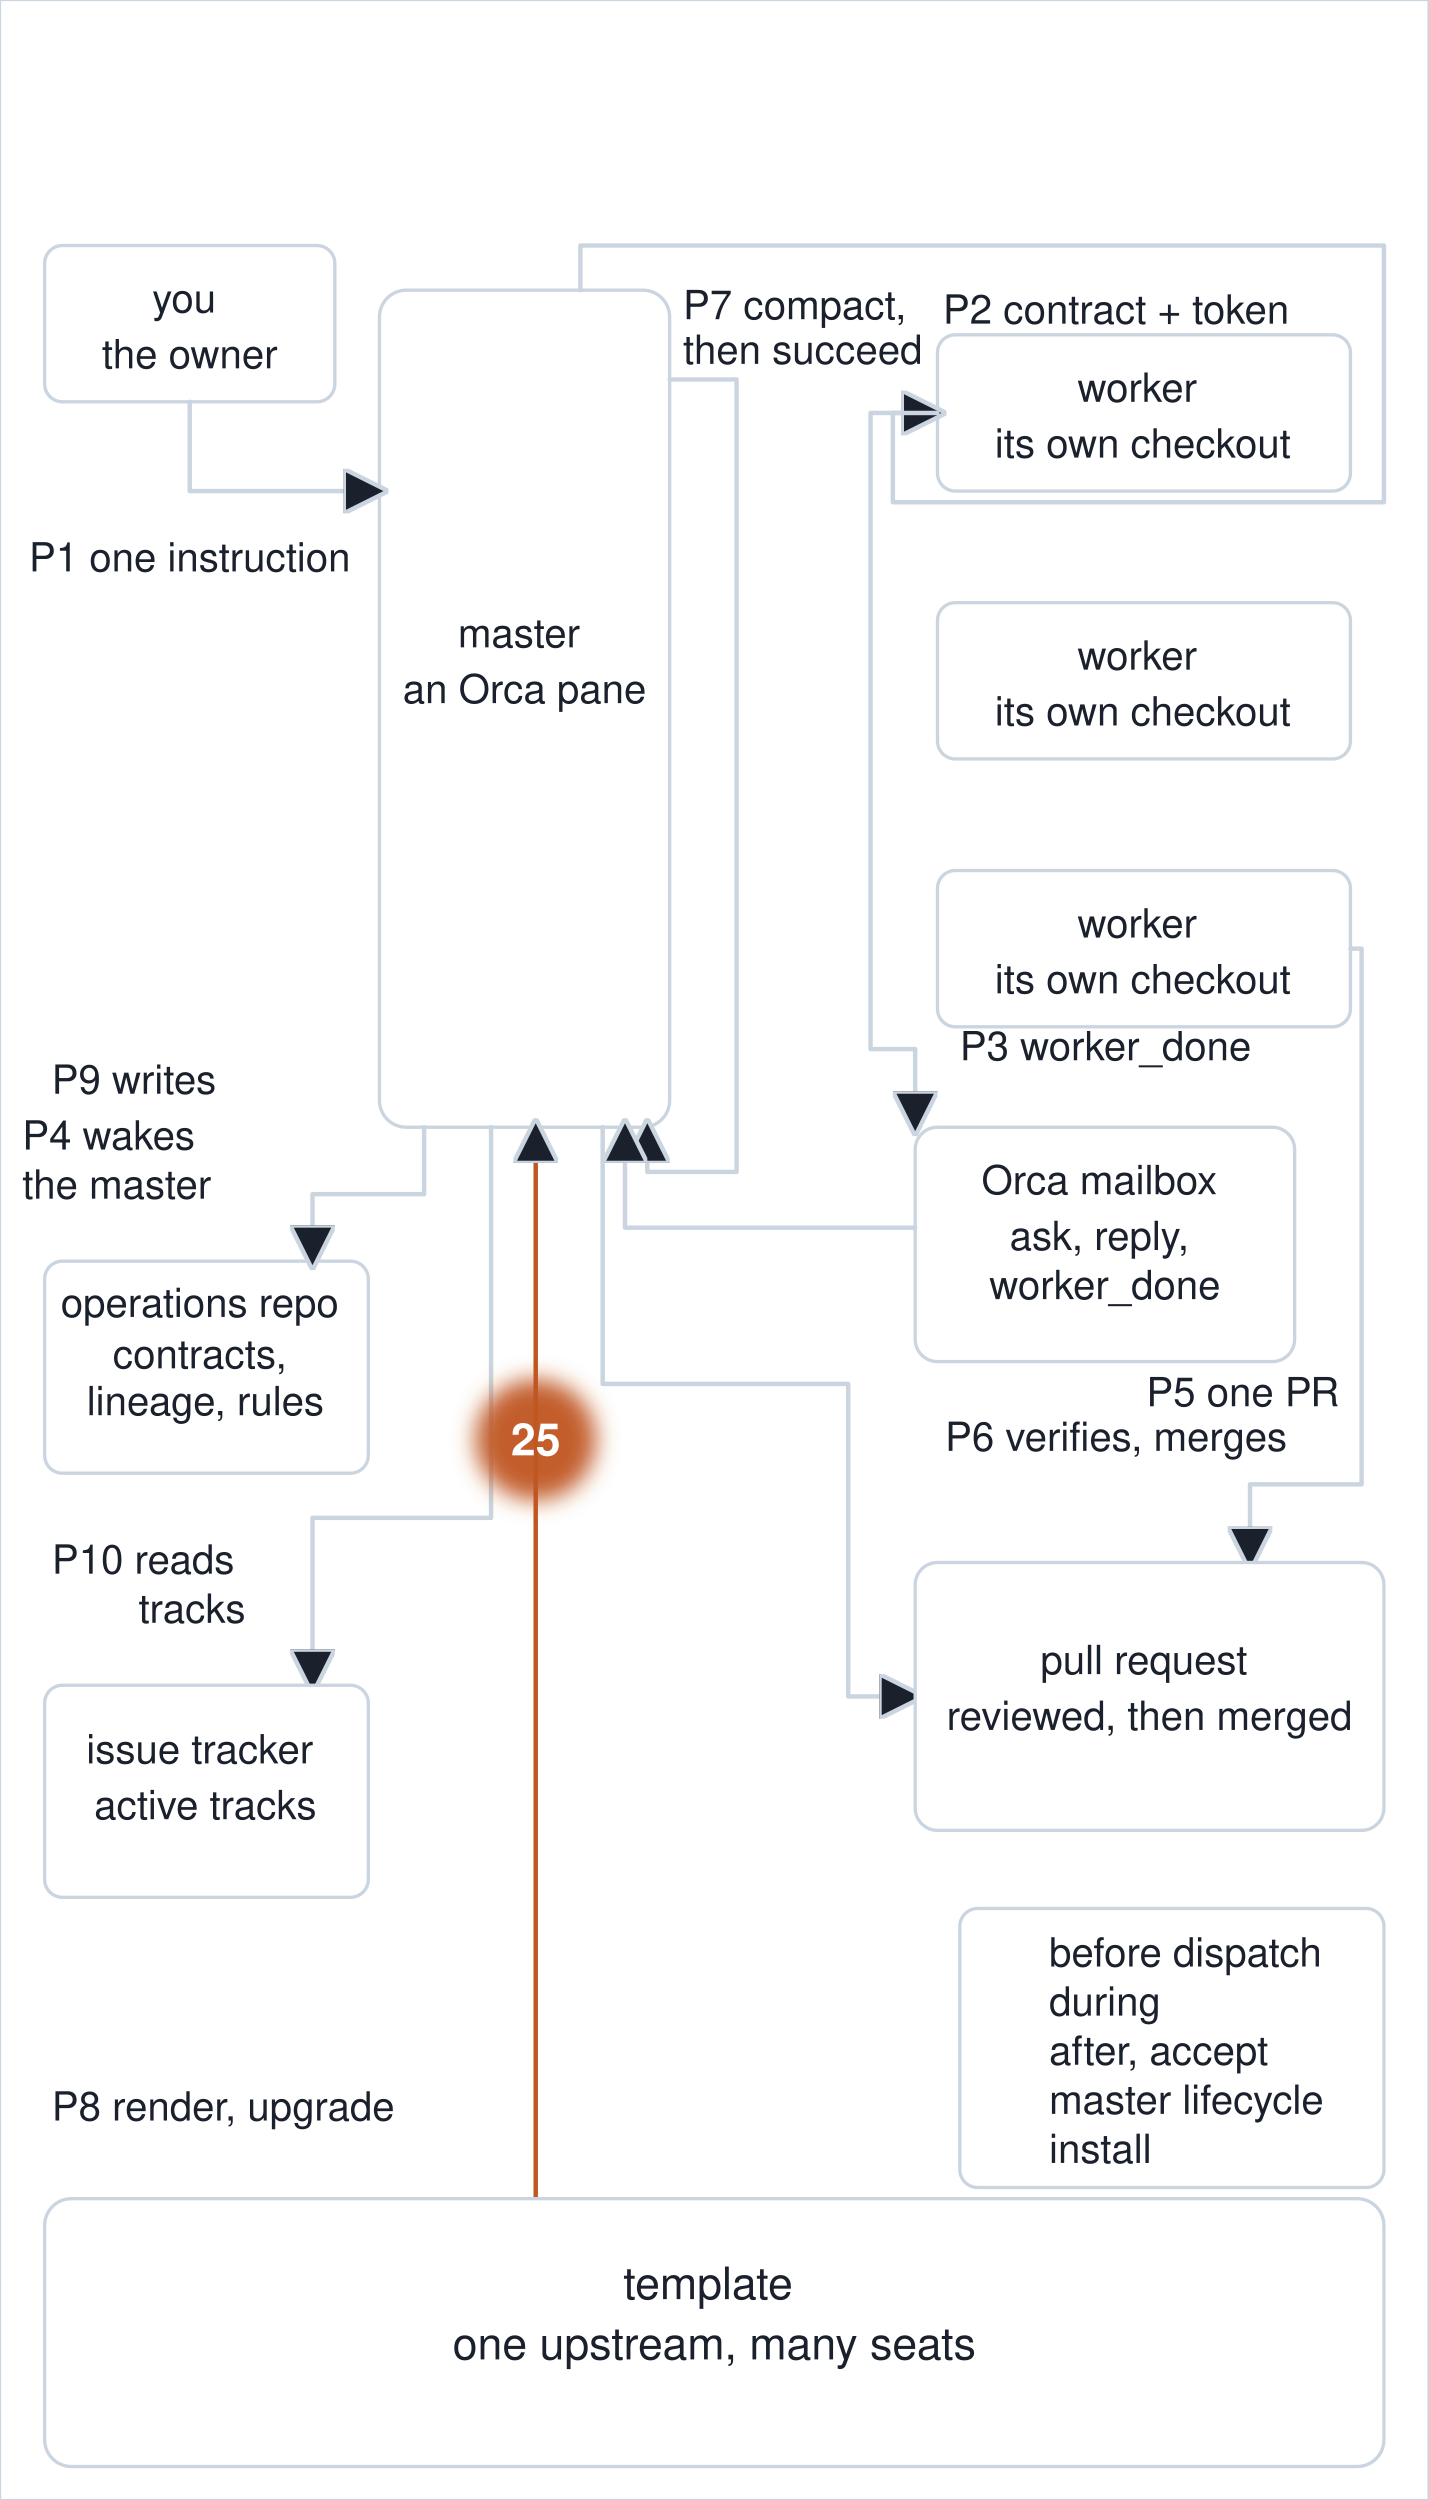
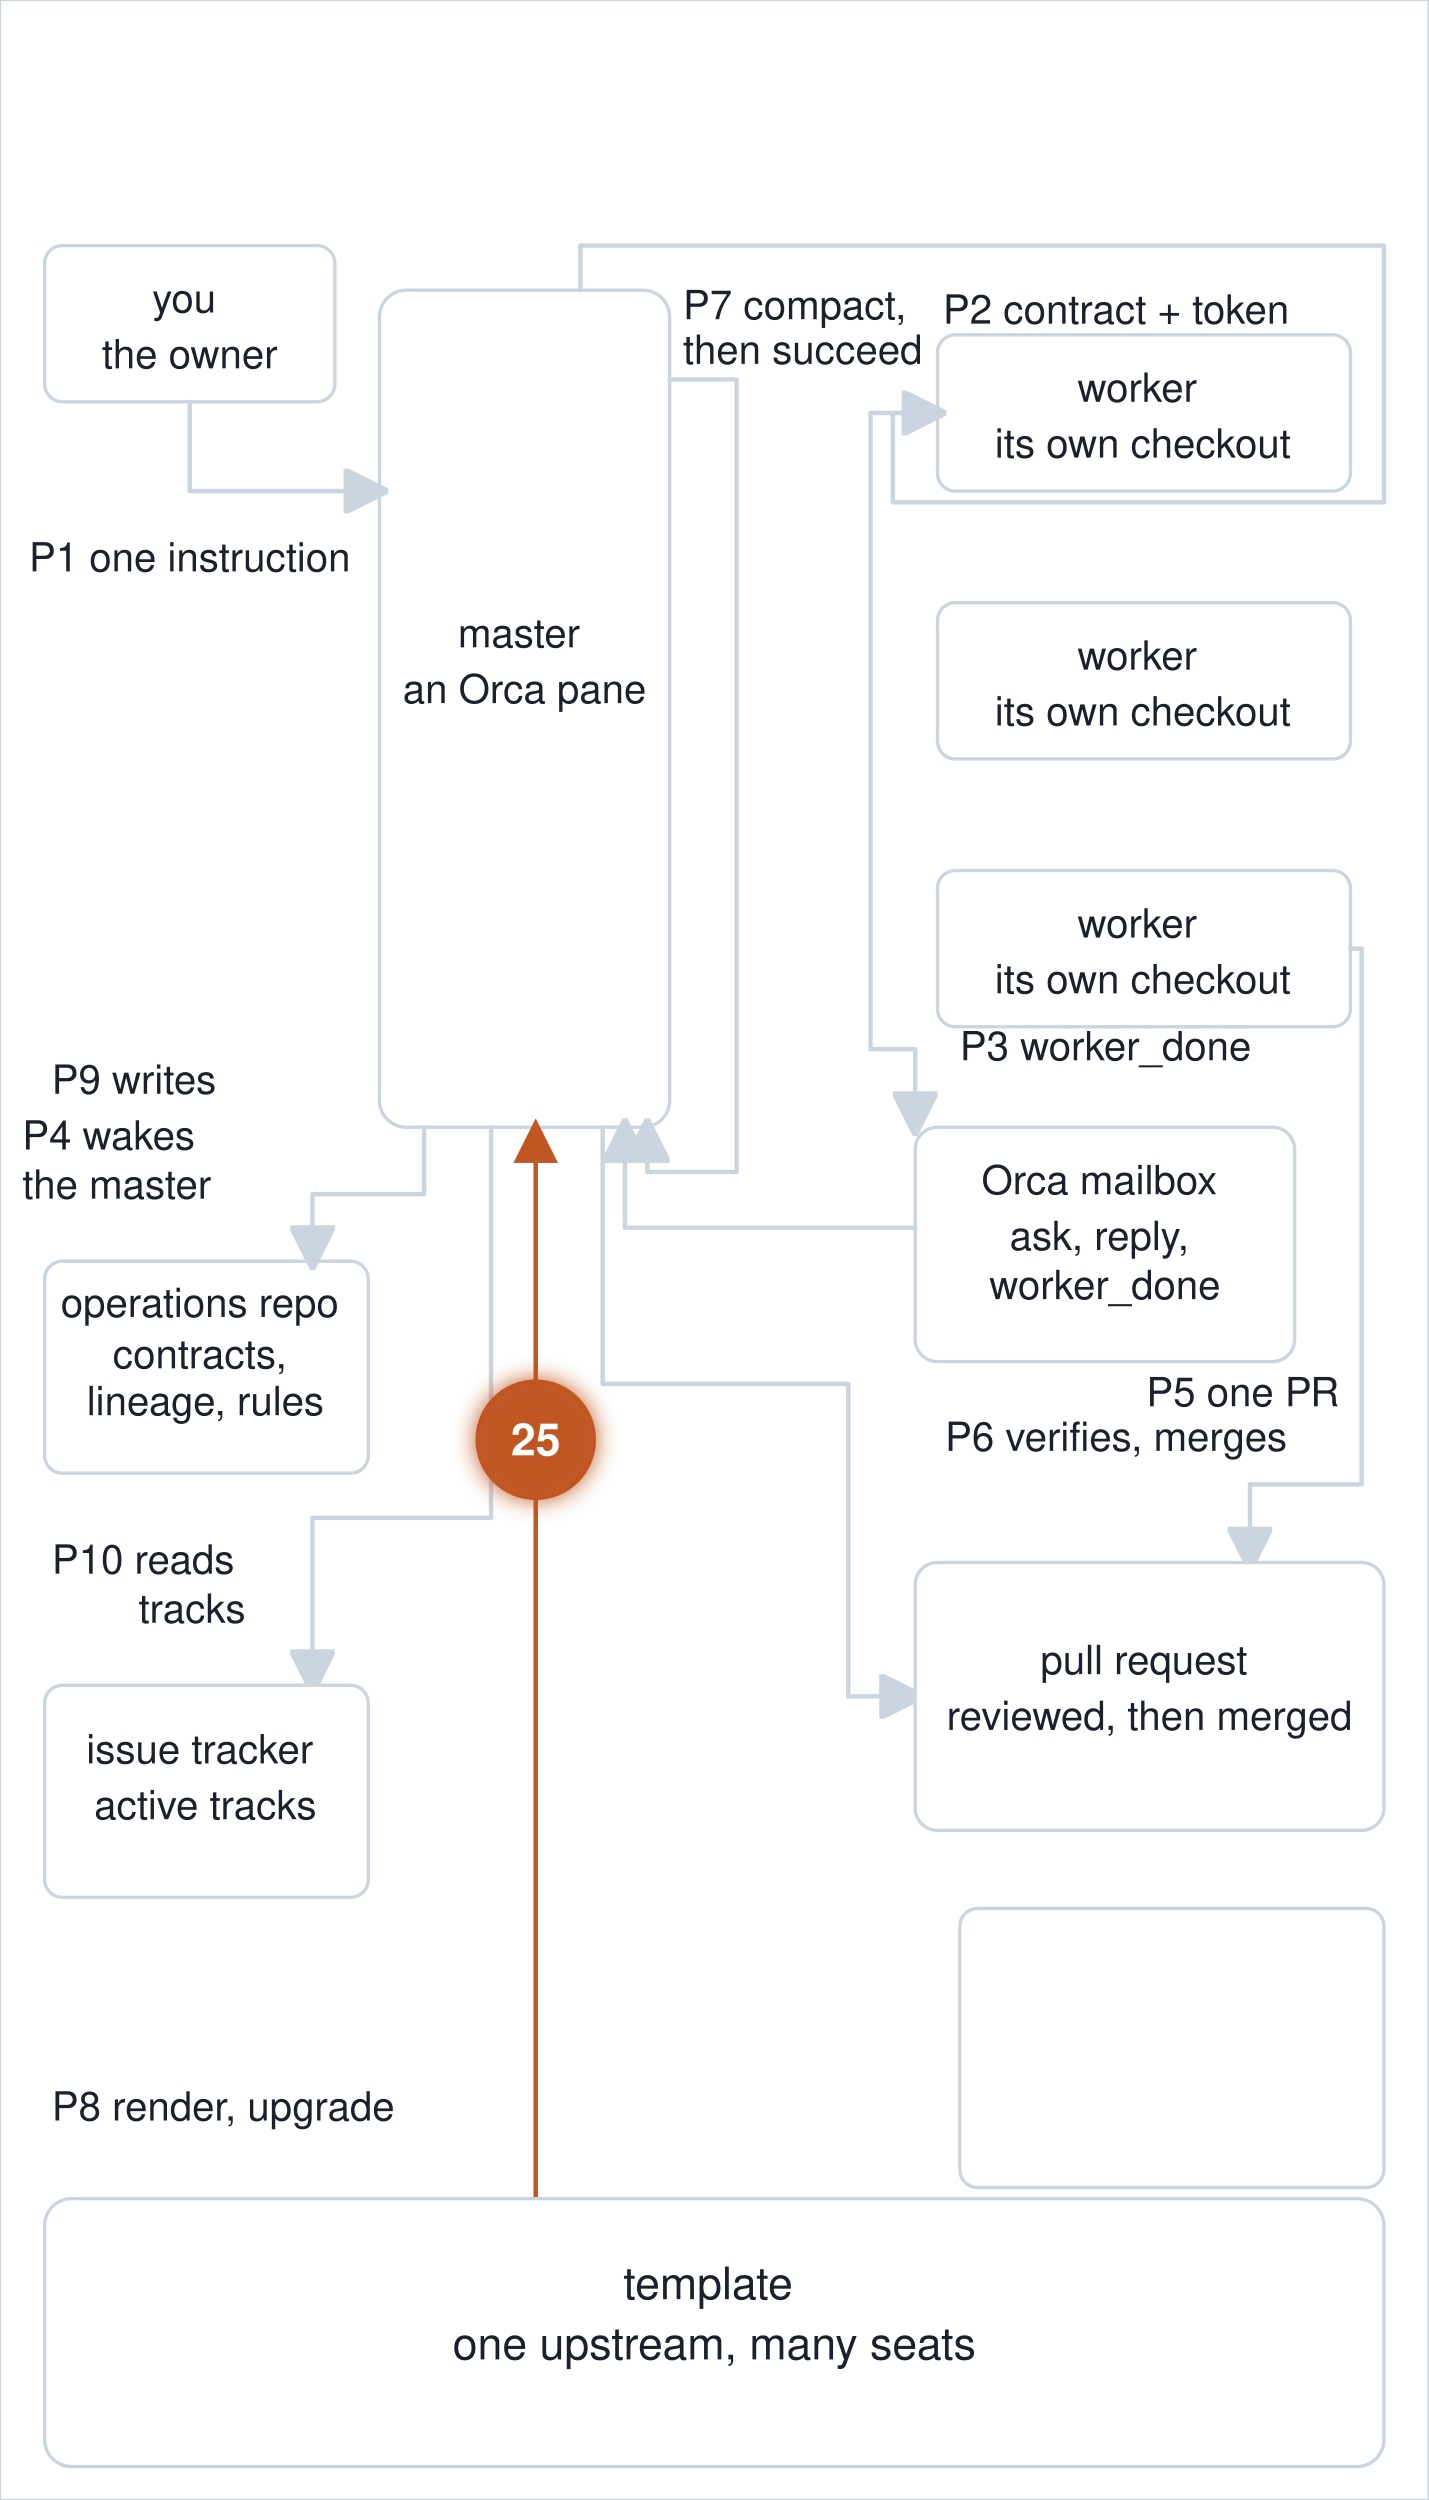
<svg xmlns="http://www.w3.org/2000/svg" width="640" height="1120" viewBox="0 0 640 1120" font-family="Helvetica, Arial, sans-serif">
  <defs>
    <marker id="system-arrow" markerWidth="10" markerHeight="10" refX="8" refY="5" orient="auto">
-       <path d="M0,0 L10,5 L0,10 z" fill="#1a202c" stroke="#cbd5e0" />
+       <path d="M0,0 L10,5 L0,10 z" fill="#cbd5e0" stroke="#cbd5e0" />
    </marker>
-     <filter id="glow-unit-25" x="-50%" y="-50%" width="200%" height="200%">
+     <marker id="highlight-arrow-25" markerWidth="10" markerHeight="10" refX="8" refY="5" orient="auto">
+       <path d="M0,0 L10,5 L0,10 z" fill="#c05621" />
+     </marker>
+     <filter id="glow-25" x="-50%" y="-50%" width="200%" height="200%">
      <feGaussianBlur in="SourceGraphic" stdDeviation="5" result="coloredBlur" />
+       <feMerge>
+         <feMergeNode in="coloredBlur" />
+         <feMergeNode in="SourceGraphic" />
+       </feMerge>
    </filter>
  </defs>
  <rect width="640" height="1120" fill="#ffffff" stroke="#cbd5e0" />
  <rect x="20" y="110" width="130" height="70" rx="8" fill="#ffffff" stroke="#cbd5e0" stroke-width="1.5" />
  <text x="85" y="140" text-anchor="middle" font-size="18" fill="#1a202c">
    <tspan x="85" dy="0">you</tspan>
    <tspan x="85" dy="25">the owner</tspan>
  </text>
  <rect x="170" y="130" width="130" height="375" rx="12" fill="#ffffff" stroke="#cbd5e0" stroke-width="1.5" />
  <text x="235" y="290" text-anchor="middle" font-size="18" fill="#1a202c">
    <tspan x="235" dy="0">master</tspan>
    <tspan x="235" dy="25">an Orca pane</tspan>
  </text>
  <rect x="420" y="150" width="185" height="70" rx="8" fill="#ffffff" stroke="#cbd5e0" stroke-width="1.5" />
  <text x="512" y="180" text-anchor="middle" font-size="18" fill="#1a202c">
    <tspan x="512" dy="0">worker</tspan>
    <tspan x="512" dy="25">its own checkout</tspan>
  </text>
  <rect x="420" y="270" width="185" height="70" rx="8" fill="#ffffff" stroke="#cbd5e0" stroke-width="1.5" />
  <text x="512" y="300" text-anchor="middle" font-size="18" fill="#1a202c">
    <tspan x="512" dy="0">worker</tspan>
    <tspan x="512" dy="25">its own checkout</tspan>
  </text>
  <rect x="420" y="390" width="185" height="70" rx="8" fill="#ffffff" stroke="#cbd5e0" stroke-width="1.5" />
  <text x="512" y="420" text-anchor="middle" font-size="18" fill="#1a202c">
    <tspan x="512" dy="0">worker</tspan>
    <tspan x="512" dy="25">its own checkout</tspan>
  </text>
  <path id="P1" d="M85 180 V220 H170" fill="none" stroke="#cbd5e0" stroke-width="2" stroke-linejoin="round" stroke-linecap="round" marker-end="url(#system-arrow)" />
  <text x="85" y="256" text-anchor="middle" font-size="18" fill="#1a202c">P1 one instruction</text>
  <path id="P2" d="M260 130 V110 H620 V225 H400 V185 H420" fill="none" stroke="#cbd5e0" stroke-width="2" stroke-linejoin="round" stroke-linecap="round" marker-end="url(#system-arrow)" />
  <text x="500" y="145" text-anchor="middle" font-size="18" fill="#1a202c">P2 contract + token</text>
  <path id="P7" d="M300 170 H330 V525 H290 V505" fill="none" stroke="#cbd5e0" stroke-width="2" stroke-linejoin="round" stroke-linecap="round" marker-end="url(#system-arrow)" />
  <text x="306" y="143" text-anchor="start" font-size="18" fill="#1a202c">
    <tspan x="306" dy="0">P7 compact,</tspan>
    <tspan x="306" dy="20">then succeed</tspan>
  </text>
  <path id="P3" d="M420 185 H390 V470 H410 V505" fill="none" stroke="#cbd5e0" stroke-width="2" stroke-linejoin="round" stroke-linecap="round" marker-end="url(#system-arrow)" />
  <text x="430" y="475" text-anchor="start" font-size="18" fill="#1a202c">P3 worker_done</text>
  <rect x="410" y="505" width="170" height="105" rx="10" fill="#ffffff" stroke="#cbd5e0" stroke-width="1.5" />
  <text x="495" y="535" text-anchor="middle" font-size="18" fill="#1a202c">
    <tspan x="495" dy="0">Orca mailbox</tspan>
    <tspan x="495" dy="25">ask, reply,</tspan>
    <tspan x="495" dy="22">worker_done</tspan>
  </text>
  <path id="P4" d="M410 550 H280 V505" fill="none" stroke="#cbd5e0" stroke-width="2" stroke-linejoin="round" stroke-linecap="round" marker-end="url(#system-arrow)" />
  <text x="10" y="515" text-anchor="start" font-size="18" fill="#1a202c">
    <tspan x="10" dy="0">P4 wakes</tspan>
    <tspan x="10" dy="22">the master</tspan>
  </text>
  <path id="P5" d="M605 425 H610 V665 H560 V700" fill="none" stroke="#cbd5e0" stroke-width="2" stroke-linejoin="round" stroke-linecap="round" marker-end="url(#system-arrow)" />
  <text x="600" y="630" text-anchor="end" font-size="18" fill="#1a202c">P5 one PR</text>
  <path id="P6" d="M270 505 V620 H380 V760 H410" fill="none" stroke="#cbd5e0" stroke-width="2" stroke-linejoin="round" stroke-linecap="round" marker-end="url(#system-arrow)" />
  <text x="500" y="650" text-anchor="middle" font-size="18" fill="#1a202c">P6 verifies, merges</text>
  <rect x="20" y="565" width="145" height="95" rx="8" fill="#ffffff" stroke="#cbd5e0" stroke-width="1.5" />
  <text x="92" y="590" text-anchor="middle" font-size="18" fill="#1a202c">
    <tspan x="92" dy="0">operations repo</tspan>
    <tspan x="92" dy="23">contracts,</tspan>
    <tspan x="92" dy="21">lineage, rules</tspan>
  </text>
  <path id="P9" d="M190 505 V535 H140 V565" fill="none" stroke="#cbd5e0" stroke-width="2" stroke-linejoin="round" stroke-linecap="round" marker-end="url(#system-arrow)" />
  <text x="60" y="490" text-anchor="middle" font-size="18" fill="#1a202c">P9 writes</text>
  <path id="P10" d="M220 505 V680 H140 V755" fill="none" stroke="#cbd5e0" stroke-width="2" stroke-linejoin="round" stroke-linecap="round" marker-end="url(#system-arrow)" />
  <text x="110" y="705" text-anchor="end" font-size="18" fill="#1a202c">
    <tspan x="110" dy="0">P10 reads</tspan>
    <tspan x="110" dy="22">tracks</tspan>
  </text>
  <rect x="20" y="755" width="145" height="95" rx="8" fill="#ffffff" stroke="#cbd5e0" stroke-width="1.5" />
  <text x="92" y="790" text-anchor="middle" font-size="18" fill="#1a202c">
    <tspan x="92" dy="0">issue tracker</tspan>
    <tspan x="92" dy="25">active tracks</tspan>
  </text>
  <rect x="410" y="700" width="210" height="120" rx="10" fill="#ffffff" stroke="#cbd5e0" stroke-width="1.5" />
  <text x="515" y="750" text-anchor="middle" font-size="18" fill="#1a202c">
    <tspan x="515" dy="0">pull request</tspan>
    <tspan x="515" dy="25">reviewed, then merged</tspan>
  </text>
-   <path id="P8" d="M240 985 V505" fill="none" stroke="#c05621" stroke-width="2" stroke-linejoin="round" stroke-linecap="round" marker-end="url(#system-arrow)" />
+   <path id="P8" d="M240 985 V505" fill="none" stroke="#c05621" stroke-width="2" stroke-linejoin="round" stroke-linecap="round" marker-end="url(#highlight-arrow-25)" />
  <text x="100" y="950" text-anchor="middle" font-size="18" fill="#1a202c">P8 render, upgrade</text>
-   <circle id="check-25" cx="240" cy="645" r="26" fill="#c05621" stroke="#c05621" stroke-width="2" fill-opacity="0.95" filter="url(#glow-unit-25)" />
+   <circle id="check-25" cx="240" cy="645" r="26" fill="#c05621" stroke="#c05621" stroke-width="2" fill-opacity="0.95" filter="url(#glow-25)" />
  <text x="240" y="652" text-anchor="middle" font-size="20" font-weight="bold" fill="#ffffff">25</text>
  <rect x="430" y="855" width="190" height="125" rx="8" fill="#ffffff" stroke="#cbd5e0" stroke-width="1.5" />
-   <text x="470" y="881" font-size="18" fill="#1a202c">before dispatch</text>
-   <text x="470" y="903" font-size="18" fill="#1a202c">during</text>
-   <text x="470" y="925" font-size="18" fill="#1a202c">after, accept</text>
-   <text x="470" y="947" font-size="18" fill="#1a202c">master lifecycle</text>
-   <text x="470" y="969" font-size="18" fill="#1a202c">install</text>
  <rect x="20" y="985" width="600" height="120" rx="12" fill="#ffffff" stroke="#cbd5e0" stroke-width="1.5" />
  <text x="320" y="1030" text-anchor="middle" font-size="20" fill="#1a202c">
    <tspan x="320" dy="0">template</tspan>
    <tspan x="320" dy="27">one upstream, many seats</tspan>
  </text>
</svg>
